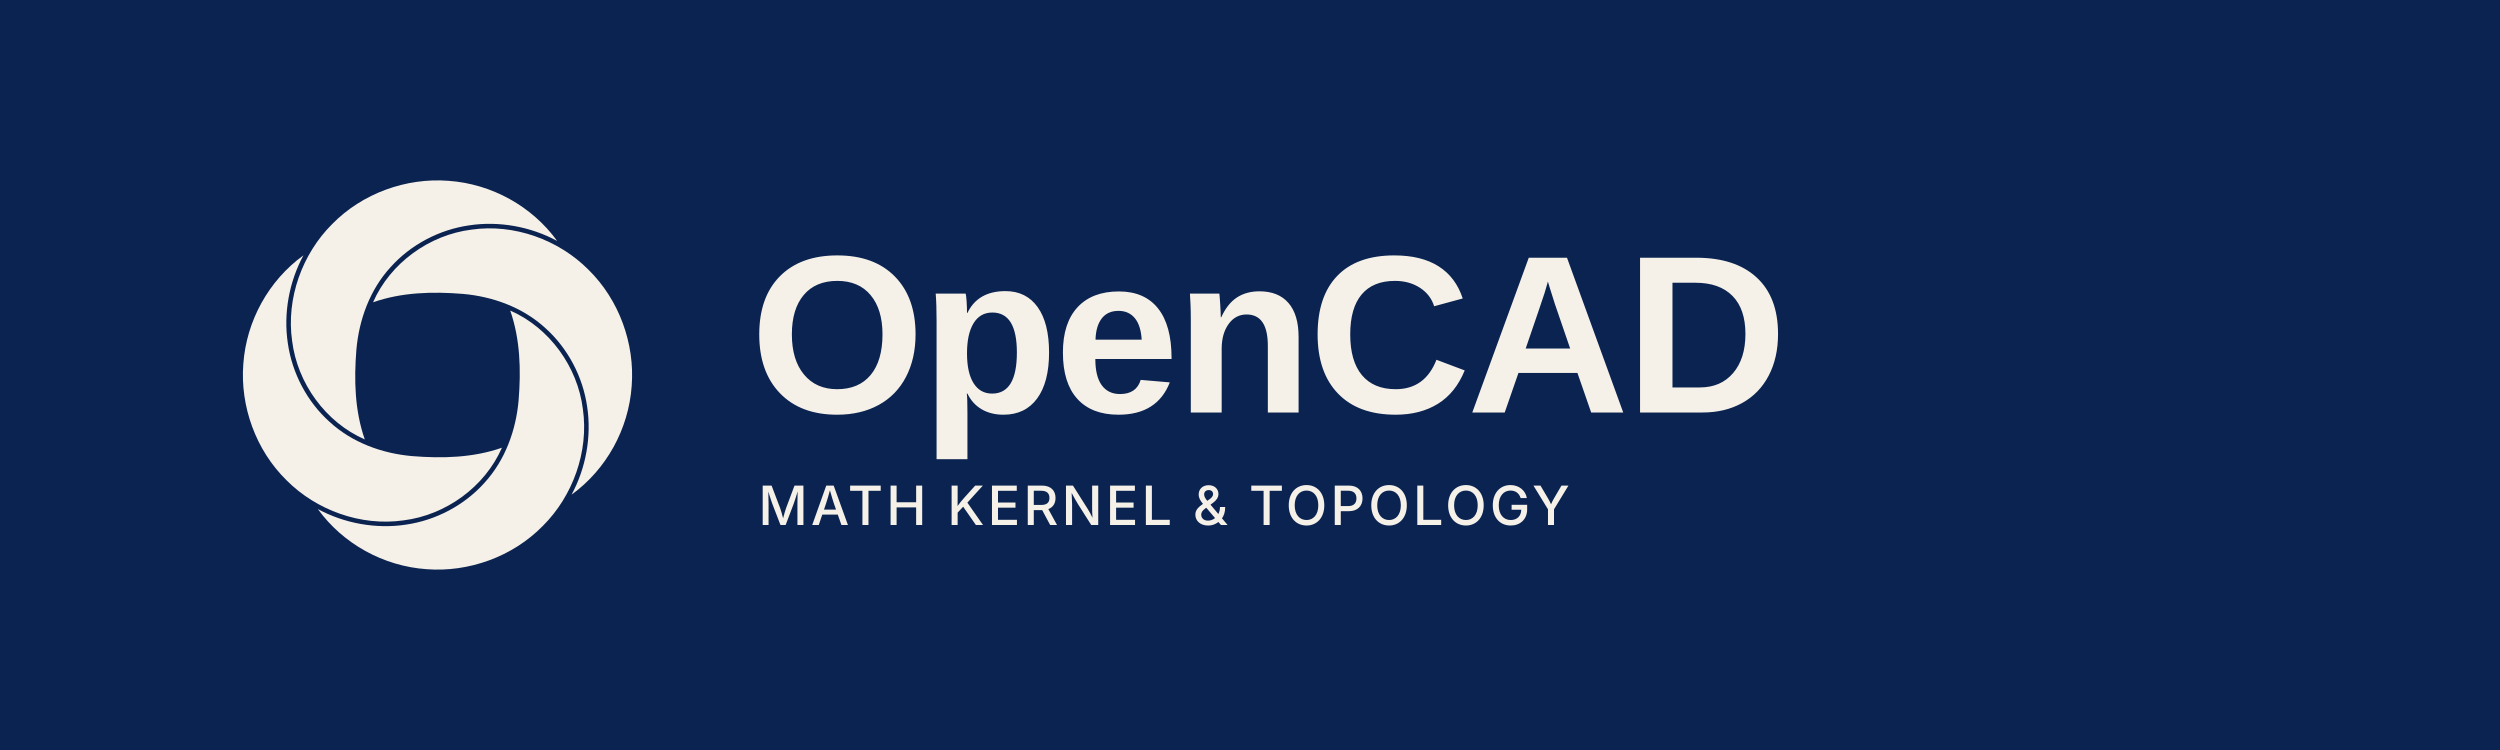
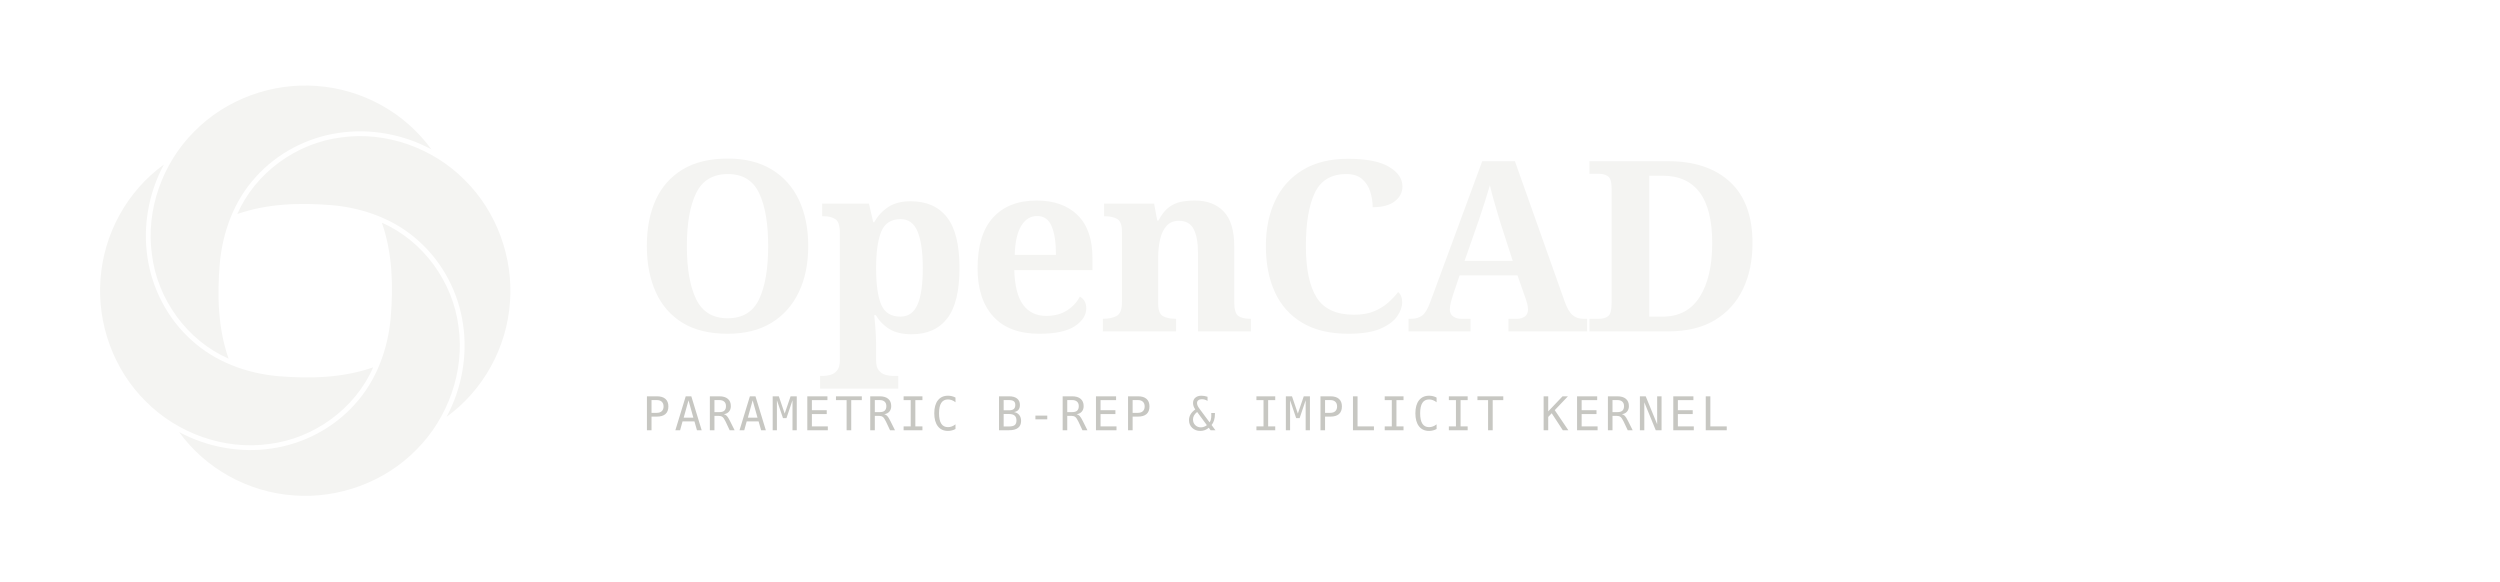
- <svg xmlns="http://www.w3.org/2000/svg" width="1200" height="360" viewBox="0 0 1200 360" fill="none">
-   <rect width="1200" height="360" fill="#0A2351" />
-   <g transform="translate(210, 180) scale(0.45) translate(-420, -492)">
-     <path d="M563.007 619.631C600.066 592.791 623.926 549.741 627.141 503.606C630.591 458.728 613.885 411.863 580.951 379.622C549.216 347.738 501.76 330.45 456.395 336.919C411.31 342.488 369.573 372.525 351.254 414.45C381.957 403.697 414.826 402.872 447.17 405.497C479.045 408.319 510.948 419.831 535.154 442.041C558.976 463.435 575.045 493.706 579.657 525.966C584.429 557.569 578.335 591.291 563.007 619.631Z" fill="#F5F0E8" />
-     <path d="M292.368 635.006C319.209 672.065 362.259 695.925 408.393 699.14C453.271 702.59 500.137 685.884 532.378 652.95C564.262 621.215 581.549 573.759 575.081 528.394C569.512 483.309 539.474 441.572 497.549 423.253C508.303 453.956 509.128 486.825 506.503 519.169C503.681 551.044 492.168 582.947 469.959 607.153C448.565 630.975 418.293 647.044 386.034 651.656C354.431 656.428 320.709 650.334 292.368 635.006Z" fill="#F5F0E8" />
-     <path d="M276.993 364.369C239.934 391.209 216.074 434.259 212.859 480.394C209.409 525.272 226.115 572.137 259.049 604.378C290.784 636.262 338.24 653.55 383.605 647.081C428.69 641.512 470.427 611.475 488.746 569.55C458.043 580.303 425.174 581.128 392.83 578.503C360.955 575.681 329.052 564.169 304.846 541.959C281.024 520.565 264.955 490.294 260.343 458.034C255.571 426.431 261.665 392.709 276.993 364.369Z" fill="#F5F0E8" />
-     <path d="M547.632 348.994C520.791 311.935 477.741 288.075 431.607 284.86C386.729 281.41 339.863 298.116 307.622 331.05C275.738 362.785 258.451 410.241 264.919 455.606C270.488 500.691 300.526 542.428 342.451 560.747C331.697 530.044 330.872 497.175 333.497 464.831C336.319 432.956 347.832 401.053 370.041 376.847C391.435 353.025 421.707 336.956 453.966 332.344C485.569 327.572 519.291 333.666 547.632 348.994Z" fill="#F5F0E8" />
+ <svg xmlns="http://www.w3.org/2000/svg" width="860" height="200" viewBox="0 0 860 200" fill="none">
+   <g transform="translate(105, 100) scale(0.34) translate(-420, -492)">
+     <path d="M563.007 619.631C600.066 592.791 623.926 549.741 627.141 503.606C630.591 458.728 613.885 411.863 580.951 379.622C549.216 347.738 501.76 330.45 456.395 336.919C411.31 342.488 369.573 372.525 351.254 414.45C381.957 403.697 414.826 402.872 447.17 405.497C479.045 408.319 510.948 419.831 535.154 442.041C558.976 463.435 575.045 493.706 579.657 525.966C584.429 557.569 578.335 591.291 563.007 619.631Z" fill="#F4F4F2" />
+     <path d="M292.368 635.006C319.209 672.065 362.259 695.925 408.393 699.14C453.271 702.59 500.137 685.884 532.378 652.95C564.262 621.215 581.549 573.759 575.081 528.394C569.512 483.309 539.474 441.572 497.549 423.253C508.303 453.956 509.128 486.825 506.503 519.169C503.681 551.044 492.168 582.947 469.959 607.153C448.565 630.975 418.293 647.044 386.034 651.656C354.431 656.428 320.709 650.334 292.368 635.006Z" fill="#F4F4F2" />
+     <path d="M276.993 364.369C239.934 391.209 216.074 434.259 212.859 480.394C209.409 525.272 226.115 572.137 259.049 604.378C290.784 636.262 338.24 653.55 383.605 647.081C428.69 641.512 470.427 611.475 488.746 569.55C458.043 580.303 425.174 581.128 392.83 578.503C360.955 575.681 329.052 564.169 304.846 541.959C281.024 520.565 264.955 490.294 260.343 458.034C255.571 426.431 261.665 392.709 276.993 364.369Z" fill="#F4F4F2" />
+     <path d="M547.632 348.994C520.791 311.935 477.741 288.075 431.607 284.86C386.729 281.41 339.863 298.116 307.622 331.05C275.738 362.785 258.451 410.241 264.919 455.606C270.488 500.691 300.526 542.428 342.451 560.747C331.697 530.044 330.872 497.175 333.497 464.831C336.319 432.956 347.832 401.053 370.041 376.847C391.435 353.025 421.707 336.956 453.966 332.344C485.569 327.572 519.291 333.666 547.632 348.994Z" fill="#F4F4F2" />
  </g>
-   <text x="360" y="198" fill="#F5F0E8" font-family="'Arial Black', Arial, sans-serif" font-weight="900" font-size="108" letter-spacing="-2">OpenCAD</text>
-   <text x="364" y="252" fill="#F5F0E8" font-family="system-ui, -apple-system, sans-serif" font-weight="500" font-size="26" letter-spacing="1.5">MATH KERNEL &amp; TOPOLOGY</text>
+   <text x="218" y="114" fill="#F4F4F2" font-family="'STIX Two Text', Georgia, serif" font-weight="700" font-size="82" letter-spacing="-1.5">OpenCAD</text>
+   <text x="221" y="148" fill="#C7C7C2" font-family="'IBM Plex Mono', ui-monospace, monospace" font-weight="500" font-size="16" letter-spacing="1.4">PARAMETRIC B-REP &amp; IMPLICIT KERNEL</text>
</svg>
